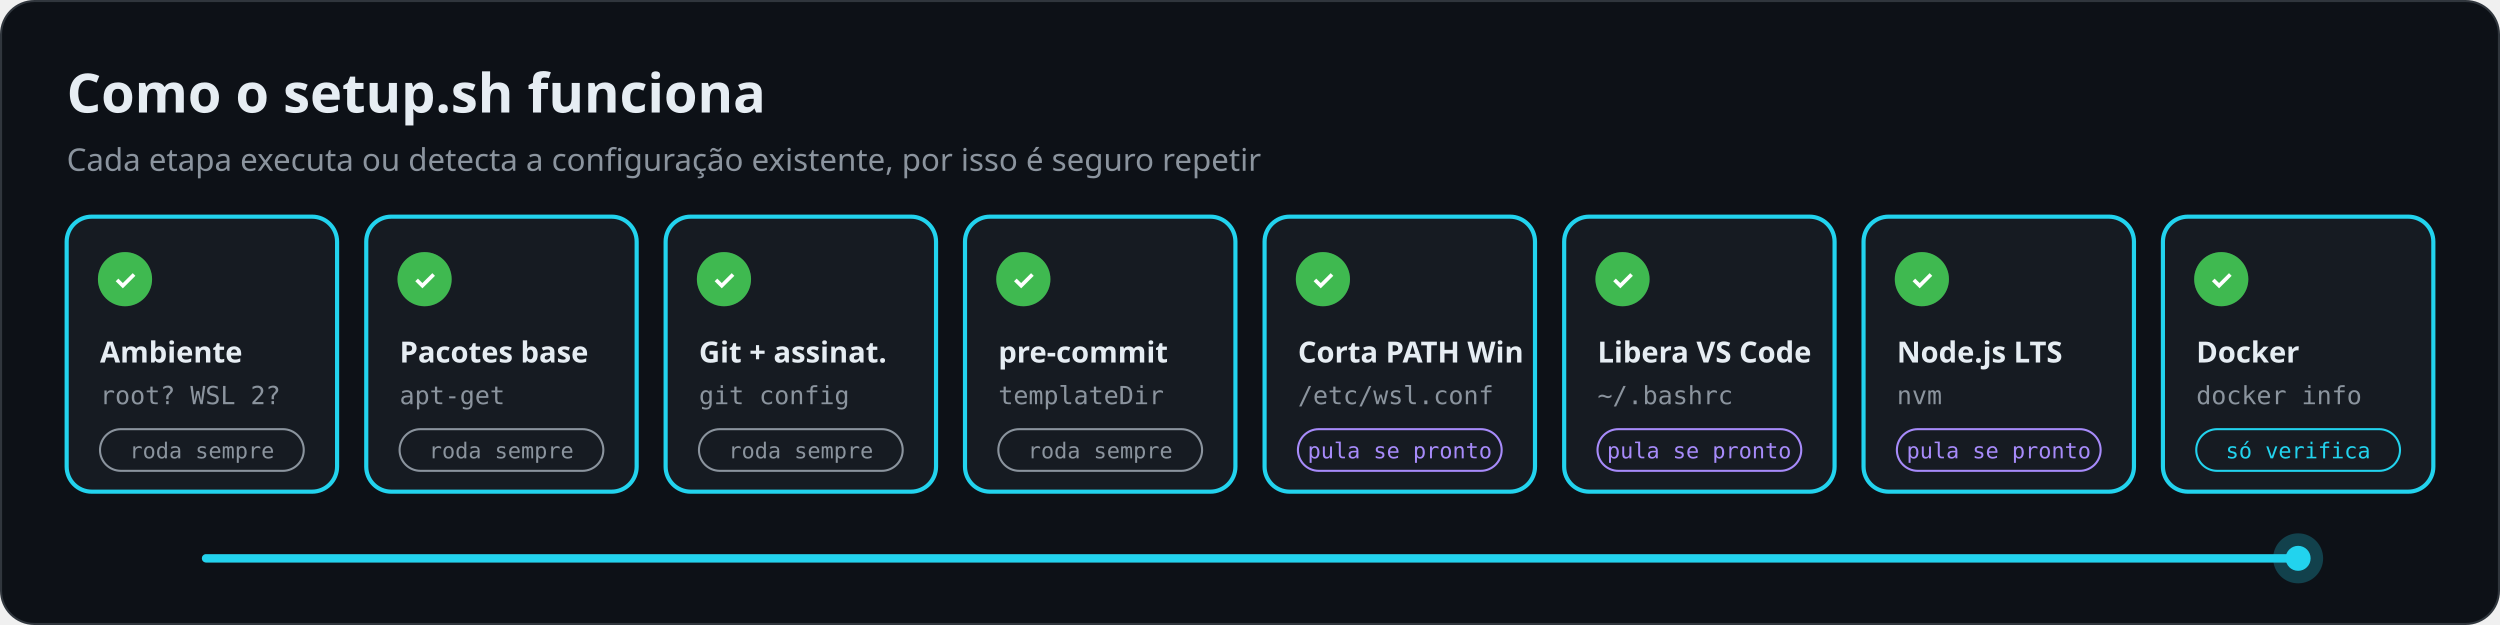
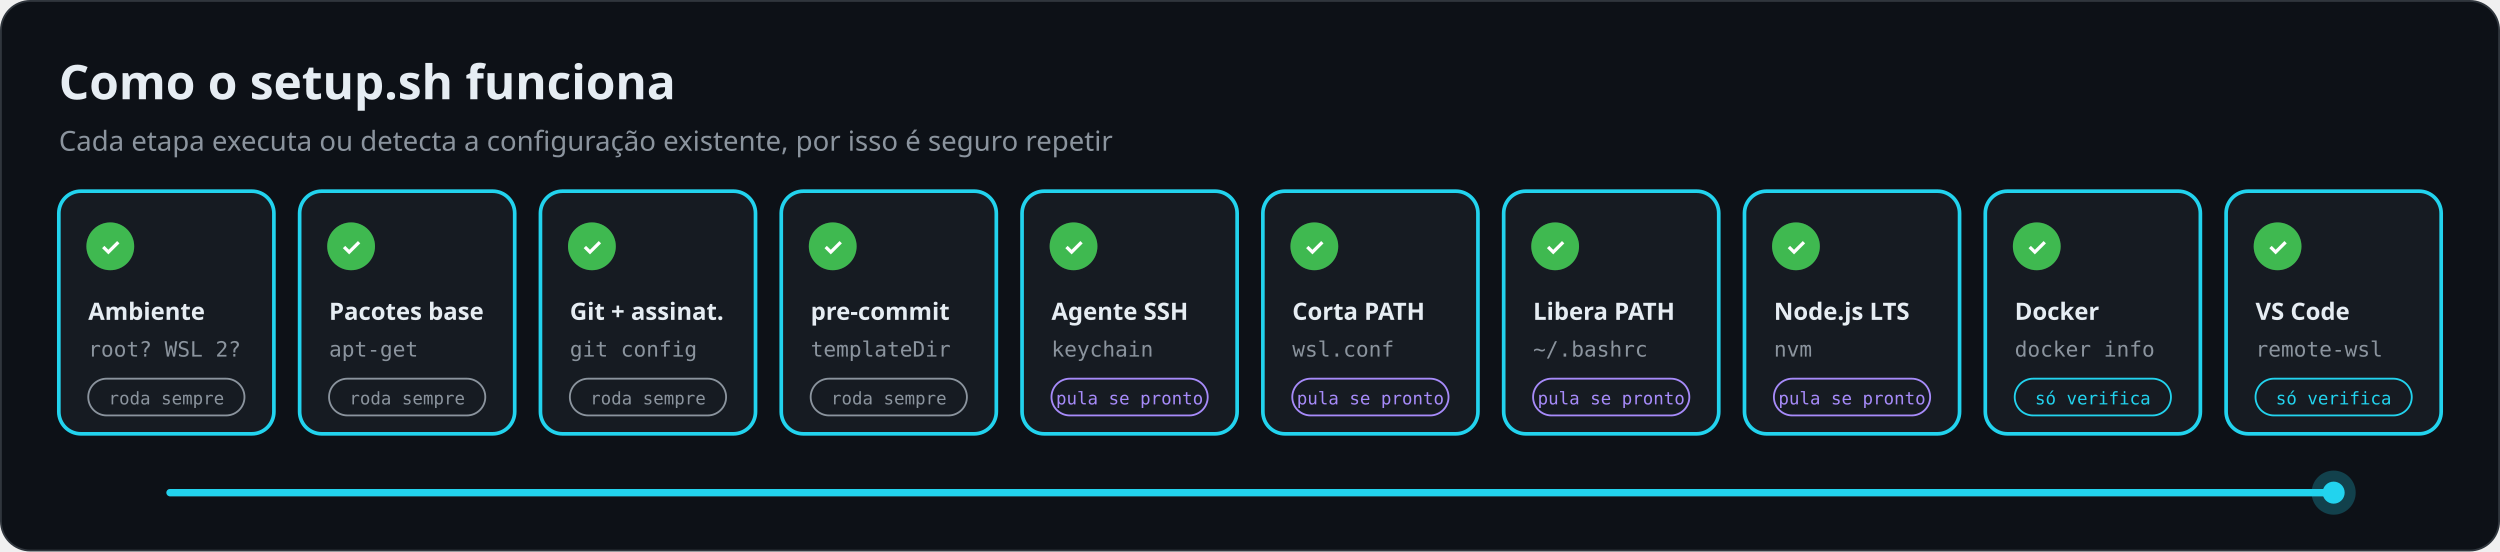
- <svg xmlns="http://www.w3.org/2000/svg" width="1200" height="300" viewBox="0 0 1200 300" role="img" aria-labelledby="title desc">
-   <style>text { font-family: -apple-system, BlinkMacSystemFont, 'Segoe UI', 'Noto Sans', Helvetica, Arial, sans-serif; } .title { font-size: 26px; font-weight: 800; fill: #e6edf3; } .sub { font-size: 15px; fill: #8b949e; } .mono { font-family: ui-monospace, SFMono-Regular, 'Cascadia Code', Consolas, 'DejaVu Sans Mono', 'Liberation Mono', monospace; }  .step { font-size: 14px; font-weight: 700; fill: #e6edf3; } .detail { font-family: ui-monospace, SFMono-Regular, 'Cascadia Code', Consolas, 'DejaVu Sans Mono', 'Liberation Mono', monospace; font-size: 12px; fill: #8b949e; } .num { font-size: 13px; font-weight: 700; fill: #e6edf3; } .pill { font-family: ui-monospace, SFMono-Regular, 'Cascadia Code', Consolas, 'DejaVu Sans Mono', 'Liberation Mono', monospace; font-size: 10.5px; } .track { transform-box: fill-box; transform-origin: left center; transform: scaleX(1); animation: track 7.5s linear infinite; } @keyframes track { 0% { transform: scaleX(0); opacity: 1; } 75% { transform: scaleX(1); } 94% { opacity: 1; } 100% { transform: scaleX(1); opacity: 0; } } .dot { transform: translateX(1006.2px); animation: dot 7.5s linear infinite; } @keyframes dot { 0% { transform: translateX(0); opacity: 1; } 75% { transform: translateX(1006.2px); } 94% { opacity: 1; } 100% { transform: translateX(1006.2px); opacity: 0; } } .k0 { animation: k0 7.5s linear infinite; } @keyframes k0 { 0%, 0.00% { opacity: 0; } 2.00%, 94% { opacity: 1; } 100% { opacity: 0; } } .k1 { animation: k1 7.5s linear infinite; } @keyframes k1 { 0%, 10.71% { opacity: 0; } 12.71%, 94% { opacity: 1; } 100% { opacity: 0; } } .k2 { animation: k2 7.5s linear infinite; } @keyframes k2 { 0%, 21.43% { opacity: 0; } 23.43%, 94% { opacity: 1; } 100% { opacity: 0; } } .k3 { animation: k3 7.5s linear infinite; } @keyframes k3 { 0%, 32.14% { opacity: 0; } 34.14%, 94% { opacity: 1; } 100% { opacity: 0; } } .k4 { animation: k4 7.5s linear infinite; } @keyframes k4 { 0%, 42.86% { opacity: 0; } 44.86%, 94% { opacity: 1; } 100% { opacity: 0; } } .k5 { animation: k5 7.5s linear infinite; } @keyframes k5 { 0%, 53.57% { opacity: 0; } 55.57%, 94% { opacity: 1; } 100% { opacity: 0; } } .k6 { animation: k6 7.5s linear infinite; } @keyframes k6 { 0%, 64.29% { opacity: 0; } 66.29%, 94% { opacity: 1; } 100% { opacity: 0; } } .k7 { animation: k7 7.5s linear infinite; } @keyframes k7 { 0%, 75.00% { opacity: 0; } 77.00%, 94% { opacity: 1; } 100% { opacity: 0; } } @media (prefers-reduced-motion: reduce) { * { animation: none !important; } }</style>
-   <rect x="0.5" y="0.5" width="1199" height="299" rx="16" fill="#0d1117" stroke="#30363d" />
+ <svg xmlns="http://www.w3.org/2000/svg" width="1360" height="300" viewBox="0 0 1360 300" role="img" aria-labelledby="title desc">
+   <style>text { font-family: -apple-system, BlinkMacSystemFont, 'Segoe UI', 'Noto Sans', Helvetica, Arial, sans-serif; } .title { font-size: 26px; font-weight: 800; fill: #e6edf3; } .sub { font-size: 15px; fill: #8b949e; } .mono { font-family: ui-monospace, SFMono-Regular, 'Cascadia Code', Consolas, 'DejaVu Sans Mono', 'Liberation Mono', monospace; }  .step { font-size: 13px; font-weight: 700; fill: #e6edf3; } .detail { font-family: ui-monospace, SFMono-Regular, 'Cascadia Code', Consolas, 'DejaVu Sans Mono', 'Liberation Mono', monospace; font-size: 11.5px; fill: #8b949e; } .num { font-size: 13px; font-weight: 700; fill: #e6edf3; } .pill { font-family: ui-monospace, SFMono-Regular, 'Cascadia Code', Consolas, 'DejaVu Sans Mono', 'Liberation Mono', monospace; font-size: 9.5px; } .track { transform-box: fill-box; transform-origin: left center; transform: scaleX(1); animation: track 7.5s linear infinite; } @keyframes track { 0% { transform: scaleX(0); opacity: 1; } 75% { transform: scaleX(1); } 94% { opacity: 1; } 100% { transform: scaleX(1); opacity: 0; } } .dot { transform: translateX(1179.0px); animation: dot 7.5s linear infinite; } @keyframes dot { 0% { transform: translateX(0); opacity: 1; } 75% { transform: translateX(1179.0px); } 94% { opacity: 1; } 100% { transform: translateX(1179.0px); opacity: 0; } } .k0 { animation: k0 7.5s linear infinite; } @keyframes k0 { 0%, 0.00% { opacity: 0; } 2.00%, 94% { opacity: 1; } 100% { opacity: 0; } } .k1 { animation: k1 7.5s linear infinite; } @keyframes k1 { 0%, 8.33% { opacity: 0; } 10.33%, 94% { opacity: 1; } 100% { opacity: 0; } } .k2 { animation: k2 7.5s linear infinite; } @keyframes k2 { 0%, 16.67% { opacity: 0; } 18.67%, 94% { opacity: 1; } 100% { opacity: 0; } } .k3 { animation: k3 7.5s linear infinite; } @keyframes k3 { 0%, 25.00% { opacity: 0; } 27.00%, 94% { opacity: 1; } 100% { opacity: 0; } } .k4 { animation: k4 7.5s linear infinite; } @keyframes k4 { 0%, 33.33% { opacity: 0; } 35.33%, 94% { opacity: 1; } 100% { opacity: 0; } } .k5 { animation: k5 7.5s linear infinite; } @keyframes k5 { 0%, 41.67% { opacity: 0; } 43.67%, 94% { opacity: 1; } 100% { opacity: 0; } } .k6 { animation: k6 7.5s linear infinite; } @keyframes k6 { 0%, 50.00% { opacity: 0; } 52.00%, 94% { opacity: 1; } 100% { opacity: 0; } } .k7 { animation: k7 7.5s linear infinite; } @keyframes k7 { 0%, 58.33% { opacity: 0; } 60.33%, 94% { opacity: 1; } 100% { opacity: 0; } } .k8 { animation: k8 7.5s linear infinite; } @keyframes k8 { 0%, 66.67% { opacity: 0; } 68.67%, 94% { opacity: 1; } 100% { opacity: 0; } } .k9 { animation: k9 7.5s linear infinite; } @keyframes k9 { 0%, 75.00% { opacity: 0; } 77.00%, 94% { opacity: 1; } 100% { opacity: 0; } } @media (prefers-reduced-motion: reduce) { * { animation: none !important; } }</style>
+   <rect x="0.5" y="0.5" width="1359" height="299" rx="16" fill="#0d1117" stroke="#30363d" />
  <text x="32" y="54" class="title">Como o setup.sh funciona</text>
  <text x="32" y="82" class="sub">Cada etapa executa ou detecta a configuração existente, por isso é seguro repetir</text>
-   <rect x="32.0" y="104" width="129.8" height="132" rx="12" fill="#161b22" stroke="#30363d" />
-   <rect class="k0" x="32.0" y="104" width="129.8" height="132" rx="12" fill="none" stroke="#22d3ee" stroke-width="2" />
+   <rect x="32.0" y="104" width="117.0" height="132" rx="12" fill="#161b22" stroke="#30363d" />
+   <rect class="k0" x="32.0" y="104" width="117.0" height="132" rx="12" fill="none" stroke="#22d3ee" stroke-width="2" />
  <circle cx="60.0" cy="134" r="13" fill="#30363d" />
  <text x="60.0" y="139" text-anchor="middle" class="num">1</text>
  <g class="k0">
    <circle cx="60.0" cy="134" r="13" fill="#3fb950" />
    <text x="60.0" y="139" text-anchor="middle" class="num" fill="#ffffff" style="fill:#ffffff">✓</text>
  </g>
  <text x="48.0" y="174" class="step">Ambiente</text>
  <text x="48.0" y="194" class="detail">root? WSL 2?</text>
-   <rect x="48.0" y="206" width="97.8" height="20" rx="10" fill="none" stroke="#8b949e" />
-   <text x="96.9" y="220" text-anchor="middle" class="pill" fill="#8b949e">roda sempre</text>
-   <rect x="175.8" y="104" width="129.8" height="132" rx="12" fill="#161b22" stroke="#30363d" />
-   <rect class="k1" x="175.8" y="104" width="129.8" height="132" rx="12" fill="none" stroke="#22d3ee" stroke-width="2" />
-   <circle cx="203.8" cy="134" r="13" fill="#30363d" />
-   <text x="203.8" y="139" text-anchor="middle" class="num">2</text>
+   <rect x="48.0" y="206" width="85.0" height="20" rx="10" fill="none" stroke="#8b949e" />
+   <text x="90.5" y="220" text-anchor="middle" class="pill" fill="#8b949e">roda sempre</text>
+   <rect x="163.0" y="104" width="117.0" height="132" rx="12" fill="#161b22" stroke="#30363d" />
+   <rect class="k1" x="163.0" y="104" width="117.0" height="132" rx="12" fill="none" stroke="#22d3ee" stroke-width="2" />
+   <circle cx="191.0" cy="134" r="13" fill="#30363d" />
+   <text x="191.0" y="139" text-anchor="middle" class="num">2</text>
  <g class="k1">
-     <circle cx="203.8" cy="134" r="13" fill="#3fb950" />
-     <text x="203.8" y="139" text-anchor="middle" class="num" fill="#ffffff" style="fill:#ffffff">✓</text>
+     <circle cx="191.0" cy="134" r="13" fill="#3fb950" />
+     <text x="191.0" y="139" text-anchor="middle" class="num" fill="#ffffff" style="fill:#ffffff">✓</text>
  </g>
-   <text x="191.8" y="174" class="step">Pacotes base</text>
-   <text x="191.8" y="194" class="detail">apt-get</text>
-   <rect x="191.8" y="206" width="97.8" height="20" rx="10" fill="none" stroke="#8b949e" />
-   <text x="240.6" y="220" text-anchor="middle" class="pill" fill="#8b949e">roda sempre</text>
-   <rect x="319.5" y="104" width="129.8" height="132" rx="12" fill="#161b22" stroke="#30363d" />
-   <rect class="k2" x="319.5" y="104" width="129.8" height="132" rx="12" fill="none" stroke="#22d3ee" stroke-width="2" />
-   <circle cx="347.5" cy="134" r="13" fill="#30363d" />
-   <text x="347.5" y="139" text-anchor="middle" class="num">3</text>
+   <text x="179.0" y="174" class="step">Pacotes base</text>
+   <text x="179.0" y="194" class="detail">apt-get</text>
+   <rect x="179.0" y="206" width="85.0" height="20" rx="10" fill="none" stroke="#8b949e" />
+   <text x="221.5" y="220" text-anchor="middle" class="pill" fill="#8b949e">roda sempre</text>
+   <rect x="294.0" y="104" width="117.0" height="132" rx="12" fill="#161b22" stroke="#30363d" />
+   <rect class="k2" x="294.0" y="104" width="117.0" height="132" rx="12" fill="none" stroke="#22d3ee" stroke-width="2" />
+   <circle cx="322.0" cy="134" r="13" fill="#30363d" />
+   <text x="322.0" y="139" text-anchor="middle" class="num">3</text>
  <g class="k2">
-     <circle cx="347.5" cy="134" r="13" fill="#3fb950" />
-     <text x="347.5" y="139" text-anchor="middle" class="num" fill="#ffffff" style="fill:#ffffff">✓</text>
+     <circle cx="322.0" cy="134" r="13" fill="#3fb950" />
+     <text x="322.0" y="139" text-anchor="middle" class="num" fill="#ffffff" style="fill:#ffffff">✓</text>
  </g>
-   <text x="335.5" y="174" class="step">Git + assinat.</text>
-   <text x="335.5" y="194" class="detail">git config</text>
-   <rect x="335.5" y="206" width="97.8" height="20" rx="10" fill="none" stroke="#8b949e" />
-   <text x="384.4" y="220" text-anchor="middle" class="pill" fill="#8b949e">roda sempre</text>
-   <rect x="463.2" y="104" width="129.8" height="132" rx="12" fill="#161b22" stroke="#30363d" />
-   <rect class="k3" x="463.2" y="104" width="129.8" height="132" rx="12" fill="none" stroke="#22d3ee" stroke-width="2" />
-   <circle cx="491.2" cy="134" r="13" fill="#30363d" />
-   <text x="491.2" y="139" text-anchor="middle" class="num">4</text>
+   <text x="310.0" y="174" class="step">Git + assinat.</text>
+   <text x="310.0" y="194" class="detail">git config</text>
+   <rect x="310.0" y="206" width="85.0" height="20" rx="10" fill="none" stroke="#8b949e" />
+   <text x="352.5" y="220" text-anchor="middle" class="pill" fill="#8b949e">roda sempre</text>
+   <rect x="425.0" y="104" width="117.0" height="132" rx="12" fill="#161b22" stroke="#30363d" />
+   <rect class="k3" x="425.0" y="104" width="117.0" height="132" rx="12" fill="none" stroke="#22d3ee" stroke-width="2" />
+   <circle cx="453.0" cy="134" r="13" fill="#30363d" />
+   <text x="453.0" y="139" text-anchor="middle" class="num">4</text>
  <g class="k3">
-     <circle cx="491.2" cy="134" r="13" fill="#3fb950" />
-     <text x="491.2" y="139" text-anchor="middle" class="num" fill="#ffffff" style="fill:#ffffff">✓</text>
+     <circle cx="453.0" cy="134" r="13" fill="#3fb950" />
+     <text x="453.0" y="139" text-anchor="middle" class="num" fill="#ffffff" style="fill:#ffffff">✓</text>
  </g>
-   <text x="479.2" y="174" class="step">pre-commit</text>
-   <text x="479.2" y="194" class="detail">templateDir</text>
-   <rect x="479.2" y="206" width="97.8" height="20" rx="10" fill="none" stroke="#8b949e" />
-   <text x="528.1" y="220" text-anchor="middle" class="pill" fill="#8b949e">roda sempre</text>
-   <rect x="607.0" y="104" width="129.8" height="132" rx="12" fill="#161b22" stroke="#30363d" />
-   <rect class="k4" x="607.0" y="104" width="129.8" height="132" rx="12" fill="none" stroke="#22d3ee" stroke-width="2" />
-   <circle cx="635.0" cy="134" r="13" fill="#30363d" />
-   <text x="635.0" y="139" text-anchor="middle" class="num">5</text>
+   <text x="441.0" y="174" class="step">pre-commit</text>
+   <text x="441.0" y="194" class="detail">templateDir</text>
+   <rect x="441.0" y="206" width="85.0" height="20" rx="10" fill="none" stroke="#8b949e" />
+   <text x="483.5" y="220" text-anchor="middle" class="pill" fill="#8b949e">roda sempre</text>
+   <rect x="556.0" y="104" width="117.0" height="132" rx="12" fill="#161b22" stroke="#30363d" />
+   <rect class="k4" x="556.0" y="104" width="117.0" height="132" rx="12" fill="none" stroke="#22d3ee" stroke-width="2" />
+   <circle cx="584.0" cy="134" r="13" fill="#30363d" />
+   <text x="584.0" y="139" text-anchor="middle" class="num">5</text>
  <g class="k4">
-     <circle cx="635.0" cy="134" r="13" fill="#3fb950" />
-     <text x="635.0" y="139" text-anchor="middle" class="num" fill="#ffffff" style="fill:#ffffff">✓</text>
+     <circle cx="584.0" cy="134" r="13" fill="#3fb950" />
+     <text x="584.0" y="139" text-anchor="middle" class="num" fill="#ffffff" style="fill:#ffffff">✓</text>
  </g>
-   <text x="623.0" y="174" class="step">Corta PATH Win</text>
-   <text x="623.0" y="194" class="detail">/etc/wsl.conf</text>
-   <rect x="623.0" y="206" width="97.8" height="20" rx="10" fill="none" stroke="#a78bfa" />
-   <text x="671.9" y="220" text-anchor="middle" class="pill" fill="#a78bfa">pula se pronto</text>
-   <rect x="750.8" y="104" width="129.8" height="132" rx="12" fill="#161b22" stroke="#30363d" />
-   <rect class="k5" x="750.8" y="104" width="129.8" height="132" rx="12" fill="none" stroke="#22d3ee" stroke-width="2" />
-   <circle cx="778.8" cy="134" r="13" fill="#30363d" />
-   <text x="778.8" y="139" text-anchor="middle" class="num">6</text>
+   <text x="572.0" y="174" class="step">Agente SSH</text>
+   <text x="572.0" y="194" class="detail">keychain</text>
+   <rect x="572.0" y="206" width="85.0" height="20" rx="10" fill="none" stroke="#a78bfa" />
+   <text x="614.5" y="220" text-anchor="middle" class="pill" fill="#a78bfa">pula se pronto</text>
+   <rect x="687.0" y="104" width="117.0" height="132" rx="12" fill="#161b22" stroke="#30363d" />
+   <rect class="k5" x="687.0" y="104" width="117.0" height="132" rx="12" fill="none" stroke="#22d3ee" stroke-width="2" />
+   <circle cx="715.0" cy="134" r="13" fill="#30363d" />
+   <text x="715.0" y="139" text-anchor="middle" class="num">6</text>
  <g class="k5">
-     <circle cx="778.8" cy="134" r="13" fill="#3fb950" />
-     <text x="778.8" y="139" text-anchor="middle" class="num" fill="#ffffff" style="fill:#ffffff">✓</text>
+     <circle cx="715.0" cy="134" r="13" fill="#3fb950" />
+     <text x="715.0" y="139" text-anchor="middle" class="num" fill="#ffffff" style="fill:#ffffff">✓</text>
  </g>
-   <text x="766.8" y="174" class="step">Libera VS Code</text>
-   <text x="766.8" y="194" class="detail">~/.bashrc</text>
-   <rect x="766.8" y="206" width="97.8" height="20" rx="10" fill="none" stroke="#a78bfa" />
-   <text x="815.6" y="220" text-anchor="middle" class="pill" fill="#a78bfa">pula se pronto</text>
-   <rect x="894.5" y="104" width="129.8" height="132" rx="12" fill="#161b22" stroke="#30363d" />
-   <rect class="k6" x="894.5" y="104" width="129.8" height="132" rx="12" fill="none" stroke="#22d3ee" stroke-width="2" />
-   <circle cx="922.5" cy="134" r="13" fill="#30363d" />
-   <text x="922.5" y="139" text-anchor="middle" class="num">7</text>
+   <text x="703.0" y="174" class="step">Corta PATH</text>
+   <text x="703.0" y="194" class="detail">wsl.conf</text>
+   <rect x="703.0" y="206" width="85.0" height="20" rx="10" fill="none" stroke="#a78bfa" />
+   <text x="745.5" y="220" text-anchor="middle" class="pill" fill="#a78bfa">pula se pronto</text>
+   <rect x="818.0" y="104" width="117.0" height="132" rx="12" fill="#161b22" stroke="#30363d" />
+   <rect class="k6" x="818.0" y="104" width="117.0" height="132" rx="12" fill="none" stroke="#22d3ee" stroke-width="2" />
+   <circle cx="846.0" cy="134" r="13" fill="#30363d" />
+   <text x="846.0" y="139" text-anchor="middle" class="num">7</text>
  <g class="k6">
-     <circle cx="922.5" cy="134" r="13" fill="#3fb950" />
-     <text x="922.5" y="139" text-anchor="middle" class="num" fill="#ffffff" style="fill:#ffffff">✓</text>
+     <circle cx="846.0" cy="134" r="13" fill="#3fb950" />
+     <text x="846.0" y="139" text-anchor="middle" class="num" fill="#ffffff" style="fill:#ffffff">✓</text>
  </g>
-   <text x="910.5" y="174" class="step">Node.js LTS</text>
-   <text x="910.5" y="194" class="detail">nvm</text>
-   <rect x="910.5" y="206" width="97.8" height="20" rx="10" fill="none" stroke="#a78bfa" />
-   <text x="959.4" y="220" text-anchor="middle" class="pill" fill="#a78bfa">pula se pronto</text>
-   <rect x="1038.2" y="104" width="129.8" height="132" rx="12" fill="#161b22" stroke="#30363d" />
-   <rect class="k7" x="1038.2" y="104" width="129.8" height="132" rx="12" fill="none" stroke="#22d3ee" stroke-width="2" />
-   <circle cx="1066.2" cy="134" r="13" fill="#30363d" />
-   <text x="1066.2" y="139" text-anchor="middle" class="num">8</text>
+   <text x="834.0" y="174" class="step">Libera PATH</text>
+   <text x="834.0" y="194" class="detail">~/.bashrc</text>
+   <rect x="834.0" y="206" width="85.0" height="20" rx="10" fill="none" stroke="#a78bfa" />
+   <text x="876.5" y="220" text-anchor="middle" class="pill" fill="#a78bfa">pula se pronto</text>
+   <rect x="949.0" y="104" width="117.0" height="132" rx="12" fill="#161b22" stroke="#30363d" />
+   <rect class="k7" x="949.0" y="104" width="117.0" height="132" rx="12" fill="none" stroke="#22d3ee" stroke-width="2" />
+   <circle cx="977.0" cy="134" r="13" fill="#30363d" />
+   <text x="977.0" y="139" text-anchor="middle" class="num">8</text>
  <g class="k7">
-     <circle cx="1066.2" cy="134" r="13" fill="#3fb950" />
-     <text x="1066.2" y="139" text-anchor="middle" class="num" fill="#ffffff" style="fill:#ffffff">✓</text>
+     <circle cx="977.0" cy="134" r="13" fill="#3fb950" />
+     <text x="977.0" y="139" text-anchor="middle" class="num" fill="#ffffff" style="fill:#ffffff">✓</text>
  </g>
-   <text x="1054.2" y="174" class="step">Docker</text>
-   <text x="1054.2" y="194" class="detail">docker info</text>
-   <rect x="1054.2" y="206" width="97.8" height="20" rx="10" fill="none" stroke="#22d3ee" />
-   <text x="1103.1" y="220" text-anchor="middle" class="pill" fill="#22d3ee">só verifica</text>
-   <rect x="96.9" y="266" width="1006.2" height="4" rx="2" fill="#30363d" />
-   <rect class="track" x="96.9" y="266" width="1006.2" height="4" rx="2" fill="#22d3ee" />
+   <text x="965.0" y="174" class="step">Node.js LTS</text>
+   <text x="965.0" y="194" class="detail">nvm</text>
+   <rect x="965.0" y="206" width="85.0" height="20" rx="10" fill="none" stroke="#a78bfa" />
+   <text x="1007.5" y="220" text-anchor="middle" class="pill" fill="#a78bfa">pula se pronto</text>
+   <rect x="1080.0" y="104" width="117.0" height="132" rx="12" fill="#161b22" stroke="#30363d" />
+   <rect class="k8" x="1080.0" y="104" width="117.0" height="132" rx="12" fill="none" stroke="#22d3ee" stroke-width="2" />
+   <circle cx="1108.0" cy="134" r="13" fill="#30363d" />
+   <text x="1108.0" y="139" text-anchor="middle" class="num">9</text>
+   <g class="k8">
+     <circle cx="1108.0" cy="134" r="13" fill="#3fb950" />
+     <text x="1108.0" y="139" text-anchor="middle" class="num" fill="#ffffff" style="fill:#ffffff">✓</text>
+   </g>
+   <text x="1096.0" y="174" class="step">Docker</text>
+   <text x="1096.0" y="194" class="detail">docker info</text>
+   <rect x="1096.0" y="206" width="85.0" height="20" rx="10" fill="none" stroke="#22d3ee" />
+   <text x="1138.5" y="220" text-anchor="middle" class="pill" fill="#22d3ee">só verifica</text>
+   <rect x="1211.0" y="104" width="117.0" height="132" rx="12" fill="#161b22" stroke="#30363d" />
+   <rect class="k9" x="1211.0" y="104" width="117.0" height="132" rx="12" fill="none" stroke="#22d3ee" stroke-width="2" />
+   <circle cx="1239.0" cy="134" r="13" fill="#30363d" />
+   <text x="1239.0" y="139" text-anchor="middle" class="num">10</text>
+   <g class="k9">
+     <circle cx="1239.0" cy="134" r="13" fill="#3fb950" />
+     <text x="1239.0" y="139" text-anchor="middle" class="num" fill="#ffffff" style="fill:#ffffff">✓</text>
+   </g>
+   <text x="1227.0" y="174" class="step">VS Code</text>
+   <text x="1227.0" y="194" class="detail">remote-wsl</text>
+   <rect x="1227.0" y="206" width="85.0" height="20" rx="10" fill="none" stroke="#22d3ee" />
+   <text x="1269.5" y="220" text-anchor="middle" class="pill" fill="#22d3ee">só verifica</text>
+   <rect x="90.5" y="266" width="1179.0" height="4" rx="2" fill="#30363d" />
+   <rect class="track" x="90.5" y="266" width="1179.0" height="4" rx="2" fill="#22d3ee" />
  <g class="dot">
-     <circle cx="96.9" cy="268" r="12" fill="#22d3ee" fill-opacity="0.25" />
-     <circle cx="96.9" cy="268" r="6" fill="#22d3ee" />
+     <circle cx="90.5" cy="268" r="12" fill="#22d3ee" fill-opacity="0.25" />
+     <circle cx="90.5" cy="268" r="6" fill="#22d3ee" />
  </g>
</svg>
